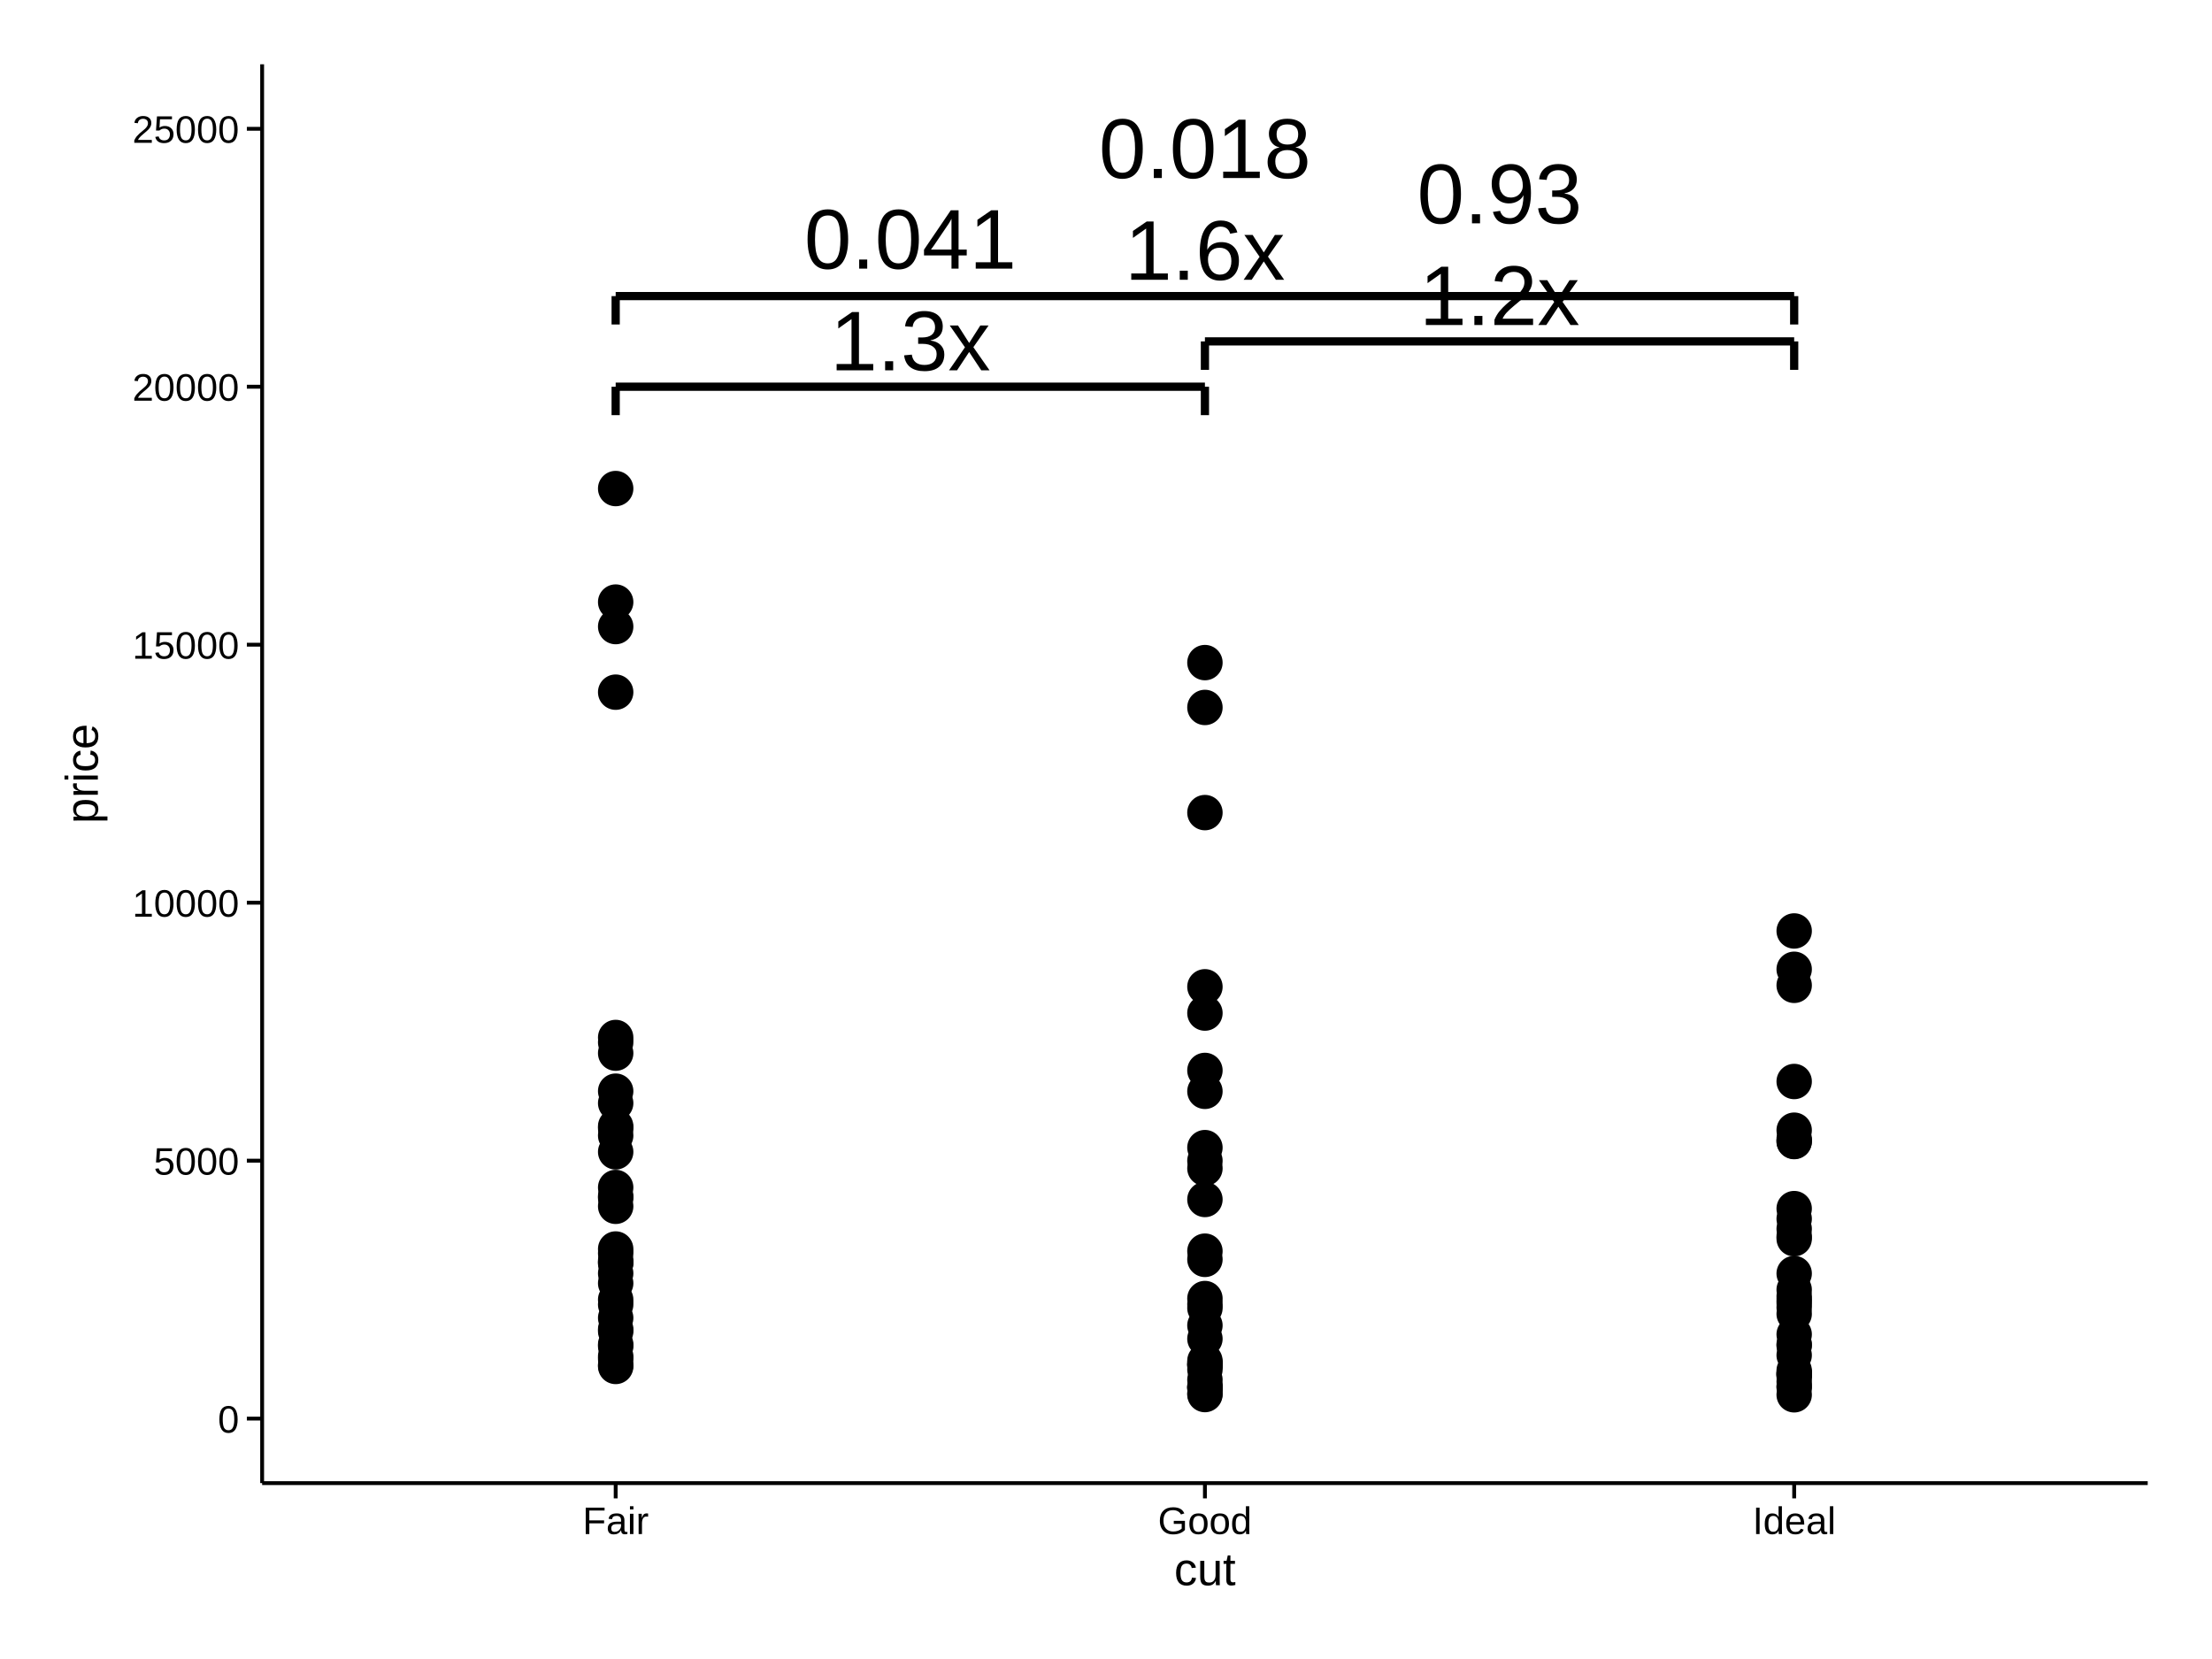
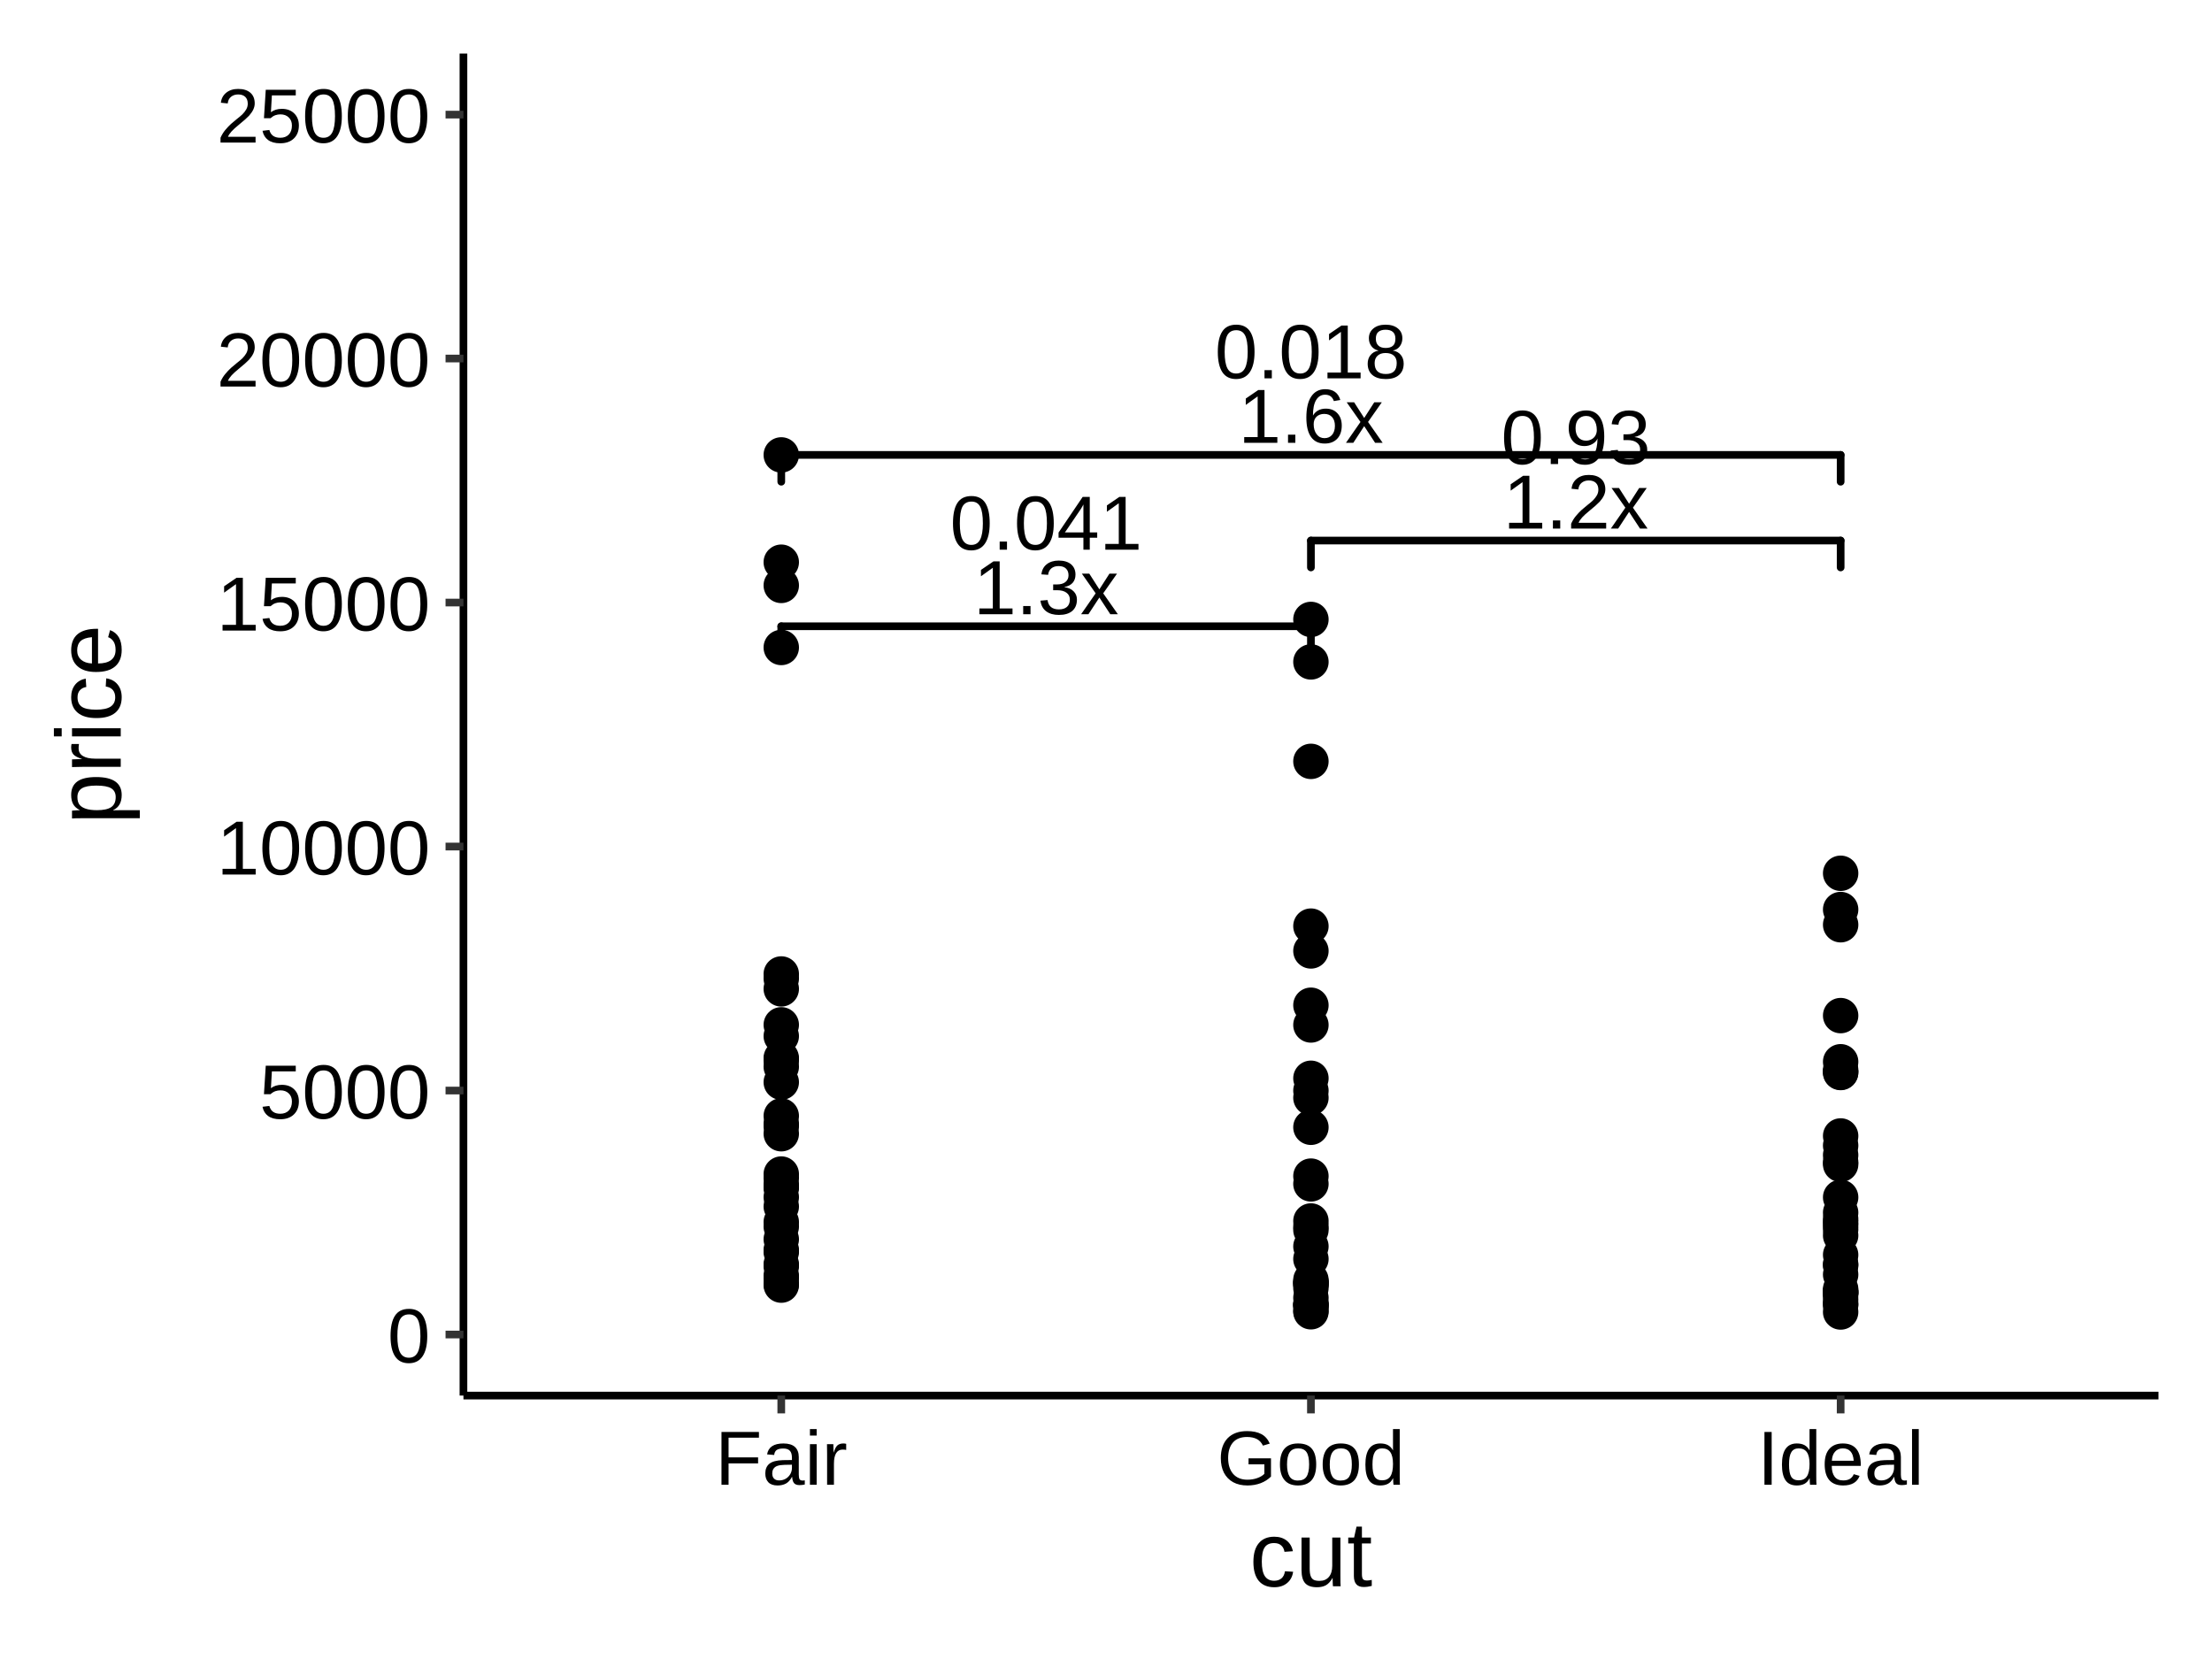
<svg xmlns="http://www.w3.org/2000/svg" class="svglite" width="288.00pt" height="216.00pt" viewBox="0 0 288.00 216.00">
  <defs>
    <style type="text/css">
    .svglite line, .svglite polyline, .svglite polygon, .svglite path, .svglite rect, .svglite circle {
      fill: none;
      stroke: #000000;
      stroke-linecap: round;
      stroke-linejoin: round;
      stroke-miterlimit: 10.00;
    }
    .svglite text {
      white-space: pre;
    }
  </style>
  </defs>
  <rect width="100%" height="100%" style="stroke: none; fill: none;" />
  <defs>
    <clipPath id="cpMC4wMHwyODguMDB8MC4wMHwyMTYuMDA=">
      <rect x="0.00" y="0.00" width="288.00" height="216.00" />
    </clipPath>
  </defs>
  <g clip-path="url(#cpMC4wMHwyODguMDB8MC4wMHwyMTYuMDA=)">
</g>
  <defs>
-     <clipPath id="cpMzQuMTN8Mjc5LjYzfDguMzd8MTkzLjEw">
-       <rect x="34.13" y="8.37" width="245.50" height="184.73" />
+     <clipPath id="cpNjAuMzR8MjgxLjAzfDYuOTd8MTgxLjcw">
+       <rect x="60.34" y="6.97" width="220.69" height="174.72" />
    </clipPath>
  </defs>
-   <g clip-path="url(#cpMzQuMTN8Mjc5LjYzfDguMzd8MTkzLjEw)">
-     <circle cx="80.16" cy="164.37" r="1.95" style="stroke-width: 0.71; fill: #000000;" />
-     <circle cx="156.88" cy="105.80" r="1.95" style="stroke-width: 0.71; fill: #000000;" />
-     <circle cx="233.60" cy="171.07" r="1.95" style="stroke-width: 0.71; fill: #000000;" />
-     <circle cx="233.60" cy="121.21" r="1.95" style="stroke-width: 0.71; fill: #000000;" />
-     <circle cx="233.60" cy="167.92" r="1.95" style="stroke-width: 0.71; fill: #000000;" />
-     <circle cx="80.16" cy="90.12" r="1.95" style="stroke-width: 0.71; fill: #000000;" />
-     <circle cx="156.88" cy="179.65" r="1.95" style="stroke-width: 0.71; fill: #000000;" />
-     <circle cx="156.88" cy="177.79" r="1.95" style="stroke-width: 0.71; fill: #000000;" />
-     <circle cx="233.60" cy="147.15" r="1.95" style="stroke-width: 0.71; fill: #000000;" />
-     <circle cx="80.16" cy="173.34" r="1.95" style="stroke-width: 0.71; fill: #000000;" />
-     <circle cx="156.88" cy="131.90" r="1.95" style="stroke-width: 0.71; fill: #000000;" />
-     <circle cx="80.16" cy="163.17" r="1.95" style="stroke-width: 0.71; fill: #000000;" />
-     <circle cx="233.60" cy="173.73" r="1.95" style="stroke-width: 0.71; fill: #000000;" />
-     <circle cx="233.60" cy="179.25" r="1.95" style="stroke-width: 0.71; fill: #000000;" />
-     <circle cx="156.88" cy="180.59" r="1.95" style="stroke-width: 0.71; fill: #000000;" />
-     <circle cx="156.88" cy="181.57" r="1.95" style="stroke-width: 0.71; fill: #000000;" />
-     <circle cx="233.60" cy="169.66" r="1.95" style="stroke-width: 0.71; fill: #000000;" />
-     <circle cx="80.16" cy="177.91" r="1.95" style="stroke-width: 0.71; fill: #000000;" />
-     <circle cx="233.60" cy="170.23" r="1.95" style="stroke-width: 0.71; fill: #000000;" />
-     <circle cx="80.16" cy="164.48" r="1.95" style="stroke-width: 0.71; fill: #000000;" />
-     <circle cx="156.88" cy="177.45" r="1.95" style="stroke-width: 0.71; fill: #000000;" />
-     <circle cx="156.88" cy="162.90" r="1.95" style="stroke-width: 0.71; fill: #000000;" />
-     <circle cx="80.16" cy="176.93" r="1.95" style="stroke-width: 0.71; fill: #000000;" />
-     <circle cx="156.88" cy="156.17" r="1.95" style="stroke-width: 0.71; fill: #000000;" />
-     <circle cx="80.16" cy="78.39" r="1.95" style="stroke-width: 0.71; fill: #000000;" />
-     <circle cx="233.60" cy="179.89" r="1.95" style="stroke-width: 0.71; fill: #000000;" />
-     <circle cx="156.88" cy="151.13" r="1.95" style="stroke-width: 0.71; fill: #000000;" />
-     <circle cx="80.16" cy="142.07" r="1.95" style="stroke-width: 0.71; fill: #000000;" />
-     <circle cx="233.60" cy="169.25" r="1.95" style="stroke-width: 0.71; fill: #000000;" />
-     <circle cx="80.16" cy="175.29" r="1.95" style="stroke-width: 0.71; fill: #000000;" />
-     <circle cx="233.60" cy="128.29" r="1.95" style="stroke-width: 0.71; fill: #000000;" />
-     <circle cx="80.16" cy="146.64" r="1.95" style="stroke-width: 0.71; fill: #000000;" />
-     <circle cx="156.88" cy="149.42" r="1.95" style="stroke-width: 0.71; fill: #000000;" />
-     <circle cx="156.88" cy="169.07" r="1.95" style="stroke-width: 0.71; fill: #000000;" />
-     <circle cx="233.60" cy="140.81" r="1.95" style="stroke-width: 0.71; fill: #000000;" />
-     <circle cx="80.16" cy="143.63" r="1.95" style="stroke-width: 0.71; fill: #000000;" />
-     <circle cx="233.60" cy="165.81" r="1.95" style="stroke-width: 0.71; fill: #000000;" />
-     <circle cx="233.60" cy="148.29" r="1.95" style="stroke-width: 0.71; fill: #000000;" />
-     <circle cx="233.60" cy="178.91" r="1.95" style="stroke-width: 0.71; fill: #000000;" />
-     <circle cx="80.16" cy="135.08" r="1.95" style="stroke-width: 0.71; fill: #000000;" />
-     <circle cx="233.60" cy="158.69" r="1.95" style="stroke-width: 0.71; fill: #000000;" />
-     <circle cx="156.88" cy="180.75" r="1.95" style="stroke-width: 0.71; fill: #000000;" />
-     <circle cx="80.16" cy="147.85" r="1.95" style="stroke-width: 0.71; fill: #000000;" />
-     <circle cx="156.88" cy="163.97" r="1.95" style="stroke-width: 0.71; fill: #000000;" />
-     <circle cx="80.16" cy="169.85" r="1.95" style="stroke-width: 0.71; fill: #000000;" />
-     <circle cx="80.16" cy="177.72" r="1.95" style="stroke-width: 0.71; fill: #000000;" />
-     <circle cx="233.60" cy="148.63" r="1.95" style="stroke-width: 0.71; fill: #000000;" />
-     <circle cx="80.16" cy="135.71" r="1.95" style="stroke-width: 0.71; fill: #000000;" />
-     <circle cx="233.60" cy="126.20" r="1.95" style="stroke-width: 0.71; fill: #000000;" />
-     <circle cx="156.88" cy="152.12" r="1.95" style="stroke-width: 0.71; fill: #000000;" />
-     <circle cx="156.88" cy="139.37" r="1.95" style="stroke-width: 0.71; fill: #000000;" />
-     <circle cx="80.16" cy="169.21" r="1.95" style="stroke-width: 0.71; fill: #000000;" />
-     <circle cx="156.88" cy="177.64" r="1.95" style="stroke-width: 0.71; fill: #000000;" />
-     <circle cx="233.60" cy="178.45" r="1.95" style="stroke-width: 0.71; fill: #000000;" />
-     <circle cx="80.16" cy="164.14" r="1.95" style="stroke-width: 0.71; fill: #000000;" />
-     <circle cx="156.88" cy="177.18" r="1.95" style="stroke-width: 0.71; fill: #000000;" />
-     <circle cx="233.60" cy="178.91" r="1.95" style="stroke-width: 0.71; fill: #000000;" />
-     <circle cx="80.16" cy="162.62" r="1.95" style="stroke-width: 0.71; fill: #000000;" />
-     <circle cx="80.16" cy="157.06" r="1.95" style="stroke-width: 0.71; fill: #000000;" />
-     <circle cx="233.60" cy="180.63" r="1.95" style="stroke-width: 0.71; fill: #000000;" />
-     <circle cx="156.88" cy="180.47" r="1.95" style="stroke-width: 0.71; fill: #000000;" />
-     <circle cx="156.88" cy="172.57" r="1.95" style="stroke-width: 0.71; fill: #000000;" />
-     <circle cx="80.16" cy="146.92" r="1.95" style="stroke-width: 0.71; fill: #000000;" />
-     <circle cx="80.16" cy="154.61" r="1.95" style="stroke-width: 0.71; fill: #000000;" />
-     <circle cx="80.16" cy="171.59" r="1.95" style="stroke-width: 0.71; fill: #000000;" />
-     <circle cx="80.16" cy="165.79" r="1.95" style="stroke-width: 0.71; fill: #000000;" />
-     <circle cx="233.60" cy="175.02" r="1.95" style="stroke-width: 0.71; fill: #000000;" />
-     <circle cx="80.16" cy="63.61" r="1.95" style="stroke-width: 0.71; fill: #000000;" />
-     <circle cx="156.88" cy="181.41" r="1.95" style="stroke-width: 0.71; fill: #000000;" />
-     <circle cx="80.16" cy="155.97" r="1.95" style="stroke-width: 0.71; fill: #000000;" />
-     <circle cx="233.60" cy="168.78" r="1.95" style="stroke-width: 0.71; fill: #000000;" />
-     <circle cx="156.88" cy="177.70" r="1.95" style="stroke-width: 0.71; fill: #000000;" />
-     <circle cx="233.60" cy="176.45" r="1.95" style="stroke-width: 0.71; fill: #000000;" />
-     <circle cx="156.88" cy="174.31" r="1.95" style="stroke-width: 0.71; fill: #000000;" />
-     <circle cx="156.88" cy="169.82" r="1.95" style="stroke-width: 0.71; fill: #000000;" />
-     <circle cx="80.16" cy="173.06" r="1.95" style="stroke-width: 0.71; fill: #000000;" />
-     <circle cx="80.16" cy="167.08" r="1.95" style="stroke-width: 0.71; fill: #000000;" />
-     <circle cx="233.60" cy="160.96" r="1.95" style="stroke-width: 0.71; fill: #000000;" />
-     <circle cx="80.16" cy="149.97" r="1.95" style="stroke-width: 0.71; fill: #000000;" />
-     <circle cx="233.60" cy="157.36" r="1.95" style="stroke-width: 0.71; fill: #000000;" />
-     <circle cx="156.88" cy="178.30" r="1.95" style="stroke-width: 0.71; fill: #000000;" />
-     <circle cx="156.88" cy="170.31" r="1.95" style="stroke-width: 0.71; fill: #000000;" />
-     <circle cx="233.60" cy="161.28" r="1.95" style="stroke-width: 0.71; fill: #000000;" />
-     <circle cx="233.60" cy="175.20" r="1.95" style="stroke-width: 0.71; fill: #000000;" />
-     <circle cx="80.16" cy="137.12" r="1.95" style="stroke-width: 0.71; fill: #000000;" />
-     <circle cx="233.60" cy="178.72" r="1.95" style="stroke-width: 0.71; fill: #000000;" />
-     <circle cx="156.88" cy="180.70" r="1.95" style="stroke-width: 0.71; fill: #000000;" />
-     <circle cx="233.60" cy="180.49" r="1.95" style="stroke-width: 0.71; fill: #000000;" />
-     <circle cx="80.16" cy="176.59" r="1.95" style="stroke-width: 0.71; fill: #000000;" />
-     <circle cx="233.60" cy="160.00" r="1.95" style="stroke-width: 0.71; fill: #000000;" />
-     <circle cx="156.88" cy="128.48" r="1.95" style="stroke-width: 0.71; fill: #000000;" />
-     <circle cx="156.88" cy="86.27" r="1.95" style="stroke-width: 0.71; fill: #000000;" />
-     <circle cx="233.60" cy="148.59" r="1.95" style="stroke-width: 0.71; fill: #000000;" />
-     <circle cx="233.60" cy="181.60" r="1.95" style="stroke-width: 0.71; fill: #000000;" />
-     <circle cx="80.16" cy="175.03" r="1.95" style="stroke-width: 0.71; fill: #000000;" />
-     <circle cx="233.60" cy="178.97" r="1.95" style="stroke-width: 0.71; fill: #000000;" />
-     <circle cx="156.88" cy="92.11" r="1.95" style="stroke-width: 0.71; fill: #000000;" />
-     <circle cx="80.16" cy="155.74" r="1.95" style="stroke-width: 0.71; fill: #000000;" />
-     <circle cx="80.16" cy="81.58" r="1.95" style="stroke-width: 0.71; fill: #000000;" />
-     <circle cx="156.88" cy="142.09" r="1.95" style="stroke-width: 0.71; fill: #000000;" />
-     <line x1="80.16" y1="50.35" x2="156.88" y2="50.35" style="stroke-width: 1.07; stroke-linecap: butt;" />
-     <line x1="156.88" y1="44.45" x2="233.60" y2="44.45" style="stroke-width: 1.07; stroke-linecap: butt;" />
-     <line x1="80.16" y1="38.55" x2="233.60" y2="38.55" style="stroke-width: 1.07; stroke-linecap: butt;" />
-     <line x1="80.16" y1="50.35" x2="80.16" y2="54.05" style="stroke-width: 1.07; stroke-linecap: butt;" />
-     <line x1="156.88" y1="44.45" x2="156.88" y2="48.15" style="stroke-width: 1.07; stroke-linecap: butt;" />
-     <line x1="80.16" y1="38.55" x2="80.16" y2="42.25" style="stroke-width: 1.07; stroke-linecap: butt;" />
-     <line x1="156.88" y1="50.35" x2="156.88" y2="54.05" style="stroke-width: 1.07; stroke-linecap: butt;" />
-     <line x1="233.60" y1="44.45" x2="233.60" y2="48.15" style="stroke-width: 1.07; stroke-linecap: butt;" />
-     <line x1="233.60" y1="38.55" x2="233.60" y2="42.25" style="stroke-width: 1.07; stroke-linecap: butt;" />
-     <text x="118.52" y="34.98" text-anchor="middle" style="font-size: 11.04px; font-family: &quot;Liberation Sans&quot;;" textLength="31.59px" lengthAdjust="spacingAndGlyphs">0.041</text>
-     <text x="118.52" y="48.22" text-anchor="middle" style="font-size: 11.04px; font-family: &quot;Liberation Sans&quot;;" textLength="24.08px" lengthAdjust="spacingAndGlyphs">1.3x</text>
-     <text x="195.24" y="29.08" text-anchor="middle" style="font-size: 11.04px; font-family: &quot;Liberation Sans&quot;;" textLength="24.57px" lengthAdjust="spacingAndGlyphs">0.93</text>
-     <text x="195.24" y="42.32" text-anchor="middle" style="font-size: 11.04px; font-family: &quot;Liberation Sans&quot;;" textLength="24.08px" lengthAdjust="spacingAndGlyphs">1.2x</text>
-     <text x="156.88" y="23.18" text-anchor="middle" style="font-size: 11.04px; font-family: &quot;Liberation Sans&quot;;" textLength="31.59px" lengthAdjust="spacingAndGlyphs">0.018</text>
-     <text x="156.88" y="36.43" text-anchor="middle" style="font-size: 11.04px; font-family: &quot;Liberation Sans&quot;;" textLength="24.08px" lengthAdjust="spacingAndGlyphs">1.6x</text>
+   <g clip-path="url(#cpNjAuMzR8MjgxLjAzfDYuOTd8MTgxLjcw)">
+     <circle cx="101.72" cy="154.52" r="1.95" style="stroke-width: 0.71; fill: #000000;" />
+     <circle cx="170.68" cy="99.13" r="1.95" style="stroke-width: 0.71; fill: #000000;" />
+     <circle cx="239.65" cy="160.86" r="1.95" style="stroke-width: 0.71; fill: #000000;" />
+     <circle cx="239.65" cy="113.70" r="1.95" style="stroke-width: 0.71; fill: #000000;" />
+     <circle cx="239.65" cy="157.88" r="1.95" style="stroke-width: 0.71; fill: #000000;" />
+     <circle cx="101.72" cy="84.30" r="1.95" style="stroke-width: 0.71; fill: #000000;" />
+     <circle cx="170.68" cy="168.98" r="1.95" style="stroke-width: 0.71; fill: #000000;" />
+     <circle cx="170.68" cy="167.22" r="1.95" style="stroke-width: 0.71; fill: #000000;" />
+     <circle cx="239.65" cy="138.24" r="1.95" style="stroke-width: 0.71; fill: #000000;" />
+     <circle cx="101.72" cy="163.01" r="1.95" style="stroke-width: 0.71; fill: #000000;" />
+     <circle cx="170.68" cy="123.81" r="1.95" style="stroke-width: 0.71; fill: #000000;" />
+     <circle cx="101.72" cy="153.39" r="1.95" style="stroke-width: 0.71; fill: #000000;" />
+     <circle cx="239.65" cy="163.38" r="1.95" style="stroke-width: 0.71; fill: #000000;" />
+     <circle cx="239.65" cy="168.60" r="1.95" style="stroke-width: 0.71; fill: #000000;" />
+     <circle cx="170.68" cy="169.87" r="1.95" style="stroke-width: 0.71; fill: #000000;" />
+     <circle cx="170.68" cy="170.79" r="1.95" style="stroke-width: 0.71; fill: #000000;" />
+     <circle cx="239.65" cy="159.53" r="1.95" style="stroke-width: 0.71; fill: #000000;" />
+     <circle cx="101.72" cy="167.32" r="1.95" style="stroke-width: 0.71; fill: #000000;" />
+     <circle cx="239.65" cy="160.06" r="1.95" style="stroke-width: 0.71; fill: #000000;" />
+     <circle cx="101.72" cy="154.62" r="1.95" style="stroke-width: 0.71; fill: #000000;" />
+     <circle cx="170.68" cy="166.89" r="1.95" style="stroke-width: 0.71; fill: #000000;" />
+     <circle cx="170.68" cy="153.13" r="1.95" style="stroke-width: 0.71; fill: #000000;" />
+     <circle cx="101.72" cy="166.40" r="1.95" style="stroke-width: 0.71; fill: #000000;" />
+     <circle cx="170.68" cy="146.77" r="1.95" style="stroke-width: 0.71; fill: #000000;" />
+     <circle cx="101.72" cy="73.20" r="1.95" style="stroke-width: 0.71; fill: #000000;" />
+     <circle cx="239.65" cy="169.20" r="1.95" style="stroke-width: 0.71; fill: #000000;" />
+     <circle cx="170.68" cy="142.00" r="1.95" style="stroke-width: 0.71; fill: #000000;" />
+     <circle cx="101.72" cy="133.43" r="1.95" style="stroke-width: 0.71; fill: #000000;" />
+     <circle cx="239.65" cy="159.14" r="1.95" style="stroke-width: 0.71; fill: #000000;" />
+     <circle cx="101.72" cy="164.85" r="1.95" style="stroke-width: 0.71; fill: #000000;" />
+     <circle cx="239.65" cy="120.40" r="1.95" style="stroke-width: 0.71; fill: #000000;" />
+     <circle cx="101.72" cy="137.75" r="1.95" style="stroke-width: 0.71; fill: #000000;" />
+     <circle cx="170.68" cy="140.39" r="1.95" style="stroke-width: 0.71; fill: #000000;" />
+     <circle cx="170.68" cy="158.97" r="1.95" style="stroke-width: 0.71; fill: #000000;" />
+     <circle cx="239.65" cy="132.23" r="1.95" style="stroke-width: 0.71; fill: #000000;" />
+     <circle cx="101.72" cy="134.90" r="1.95" style="stroke-width: 0.71; fill: #000000;" />
+     <circle cx="239.65" cy="155.89" r="1.95" style="stroke-width: 0.71; fill: #000000;" />
+     <circle cx="239.65" cy="139.31" r="1.95" style="stroke-width: 0.71; fill: #000000;" />
+     <circle cx="239.65" cy="168.27" r="1.95" style="stroke-width: 0.71; fill: #000000;" />
+     <circle cx="101.72" cy="126.81" r="1.95" style="stroke-width: 0.71; fill: #000000;" />
+     <circle cx="239.65" cy="149.15" r="1.95" style="stroke-width: 0.71; fill: #000000;" />
+     <circle cx="170.68" cy="170.01" r="1.95" style="stroke-width: 0.71; fill: #000000;" />
+     <circle cx="101.72" cy="138.89" r="1.95" style="stroke-width: 0.71; fill: #000000;" />
+     <circle cx="170.68" cy="154.14" r="1.95" style="stroke-width: 0.71; fill: #000000;" />
+     <circle cx="101.72" cy="159.71" r="1.95" style="stroke-width: 0.71; fill: #000000;" />
+     <circle cx="101.72" cy="167.15" r="1.95" style="stroke-width: 0.71; fill: #000000;" />
+     <circle cx="239.65" cy="139.64" r="1.95" style="stroke-width: 0.71; fill: #000000;" />
+     <circle cx="101.72" cy="127.41" r="1.95" style="stroke-width: 0.71; fill: #000000;" />
+     <circle cx="239.65" cy="118.42" r="1.95" style="stroke-width: 0.71; fill: #000000;" />
+     <circle cx="170.68" cy="142.93" r="1.95" style="stroke-width: 0.71; fill: #000000;" />
+     <circle cx="170.68" cy="130.88" r="1.95" style="stroke-width: 0.71; fill: #000000;" />
+     <circle cx="101.72" cy="159.10" r="1.95" style="stroke-width: 0.71; fill: #000000;" />
+     <circle cx="170.68" cy="167.07" r="1.95" style="stroke-width: 0.71; fill: #000000;" />
+     <circle cx="239.65" cy="167.84" r="1.95" style="stroke-width: 0.71; fill: #000000;" />
+     <circle cx="101.72" cy="154.30" r="1.95" style="stroke-width: 0.71; fill: #000000;" />
+     <circle cx="170.68" cy="166.64" r="1.95" style="stroke-width: 0.71; fill: #000000;" />
+     <circle cx="239.65" cy="168.27" r="1.95" style="stroke-width: 0.71; fill: #000000;" />
+     <circle cx="101.72" cy="152.86" r="1.95" style="stroke-width: 0.71; fill: #000000;" />
+     <circle cx="101.72" cy="147.61" r="1.95" style="stroke-width: 0.71; fill: #000000;" />
+     <circle cx="239.65" cy="169.90" r="1.95" style="stroke-width: 0.71; fill: #000000;" />
+     <circle cx="170.68" cy="169.75" r="1.95" style="stroke-width: 0.71; fill: #000000;" />
+     <circle cx="170.68" cy="162.28" r="1.95" style="stroke-width: 0.71; fill: #000000;" />
+     <circle cx="101.72" cy="138.02" r="1.95" style="stroke-width: 0.71; fill: #000000;" />
+     <circle cx="101.72" cy="145.29" r="1.95" style="stroke-width: 0.71; fill: #000000;" />
+     <circle cx="101.72" cy="161.35" r="1.95" style="stroke-width: 0.71; fill: #000000;" />
+     <circle cx="101.72" cy="155.87" r="1.95" style="stroke-width: 0.71; fill: #000000;" />
+     <circle cx="239.65" cy="164.59" r="1.95" style="stroke-width: 0.71; fill: #000000;" />
+     <circle cx="101.72" cy="59.23" r="1.95" style="stroke-width: 0.71; fill: #000000;" />
+     <circle cx="170.68" cy="170.63" r="1.95" style="stroke-width: 0.71; fill: #000000;" />
+     <circle cx="101.72" cy="146.58" r="1.95" style="stroke-width: 0.71; fill: #000000;" />
+     <circle cx="239.65" cy="158.70" r="1.95" style="stroke-width: 0.71; fill: #000000;" />
+     <circle cx="170.68" cy="167.13" r="1.95" style="stroke-width: 0.71; fill: #000000;" />
+     <circle cx="239.65" cy="165.95" r="1.95" style="stroke-width: 0.71; fill: #000000;" />
+     <circle cx="170.68" cy="163.92" r="1.95" style="stroke-width: 0.71; fill: #000000;" />
+     <circle cx="170.68" cy="159.68" r="1.95" style="stroke-width: 0.71; fill: #000000;" />
+     <circle cx="101.72" cy="162.74" r="1.95" style="stroke-width: 0.71; fill: #000000;" />
+     <circle cx="101.72" cy="157.09" r="1.95" style="stroke-width: 0.71; fill: #000000;" />
+     <circle cx="239.65" cy="151.29" r="1.95" style="stroke-width: 0.71; fill: #000000;" />
+     <circle cx="101.72" cy="140.90" r="1.95" style="stroke-width: 0.71; fill: #000000;" />
+     <circle cx="239.65" cy="147.90" r="1.95" style="stroke-width: 0.71; fill: #000000;" />
+     <circle cx="170.68" cy="167.69" r="1.95" style="stroke-width: 0.71; fill: #000000;" />
+     <circle cx="170.68" cy="160.14" r="1.95" style="stroke-width: 0.71; fill: #000000;" />
+     <circle cx="239.65" cy="151.60" r="1.95" style="stroke-width: 0.71; fill: #000000;" />
+     <circle cx="239.65" cy="164.76" r="1.95" style="stroke-width: 0.71; fill: #000000;" />
+     <circle cx="101.72" cy="128.75" r="1.95" style="stroke-width: 0.71; fill: #000000;" />
+     <circle cx="239.65" cy="168.09" r="1.95" style="stroke-width: 0.71; fill: #000000;" />
+     <circle cx="170.68" cy="169.97" r="1.95" style="stroke-width: 0.71; fill: #000000;" />
+     <circle cx="239.65" cy="169.76" r="1.95" style="stroke-width: 0.71; fill: #000000;" />
+     <circle cx="101.72" cy="166.08" r="1.95" style="stroke-width: 0.71; fill: #000000;" />
+     <circle cx="239.65" cy="150.39" r="1.95" style="stroke-width: 0.71; fill: #000000;" />
+     <circle cx="170.68" cy="120.58" r="1.95" style="stroke-width: 0.71; fill: #000000;" />
+     <circle cx="170.68" cy="80.65" r="1.95" style="stroke-width: 0.71; fill: #000000;" />
+     <circle cx="239.65" cy="139.60" r="1.95" style="stroke-width: 0.71; fill: #000000;" />
+     <circle cx="239.65" cy="170.82" r="1.95" style="stroke-width: 0.71; fill: #000000;" />
+     <circle cx="101.72" cy="164.61" r="1.95" style="stroke-width: 0.71; fill: #000000;" />
+     <circle cx="239.65" cy="168.33" r="1.95" style="stroke-width: 0.71; fill: #000000;" />
+     <circle cx="170.68" cy="86.18" r="1.95" style="stroke-width: 0.71; fill: #000000;" />
+     <circle cx="101.72" cy="146.36" r="1.95" style="stroke-width: 0.71; fill: #000000;" />
+     <circle cx="101.72" cy="76.22" r="1.95" style="stroke-width: 0.71; fill: #000000;" />
+     <circle cx="170.68" cy="133.45" r="1.95" style="stroke-width: 0.71; fill: #000000;" />
+     <line x1="101.72" y1="81.54" x2="170.68" y2="81.54" style="stroke-width: 1.00;" />
+     <line x1="170.68" y1="70.38" x2="239.65" y2="70.38" style="stroke-width: 1.00;" />
+     <line x1="101.72" y1="59.23" x2="239.65" y2="59.23" style="stroke-width: 1.00;" />
+     <line x1="101.72" y1="81.54" x2="101.72" y2="85.04" style="stroke-width: 1.00;" />
+     <line x1="170.68" y1="70.38" x2="170.68" y2="73.88" style="stroke-width: 1.00;" />
+     <line x1="101.72" y1="59.23" x2="101.72" y2="62.72" style="stroke-width: 1.00;" />
+     <line x1="170.68" y1="81.54" x2="170.68" y2="85.04" style="stroke-width: 1.00;" />
+     <line x1="239.65" y1="70.38" x2="239.65" y2="73.88" style="stroke-width: 1.00;" />
+     <line x1="239.65" y1="59.23" x2="239.65" y2="62.72" style="stroke-width: 1.00;" />
+     <text x="136.20" y="71.57" text-anchor="middle" style="font-size: 10.00px; font-family: &quot;Liberation Sans&quot;;" textLength="28.64px" lengthAdjust="spacingAndGlyphs">0.041</text>
+     <text x="136.20" y="79.97" text-anchor="middle" style="font-size: 10.00px; font-family: &quot;Liberation Sans&quot;;" textLength="21.83px" lengthAdjust="spacingAndGlyphs">1.3x</text>
+     <text x="205.17" y="60.42" text-anchor="middle" style="font-size: 10.00px; font-family: &quot;Liberation Sans&quot;;" textLength="22.28px" lengthAdjust="spacingAndGlyphs">0.93</text>
+     <text x="205.17" y="68.82" text-anchor="middle" style="font-size: 10.00px; font-family: &quot;Liberation Sans&quot;;" textLength="21.83px" lengthAdjust="spacingAndGlyphs">1.2x</text>
+     <text x="170.68" y="49.26" text-anchor="middle" style="font-size: 10.00px; font-family: &quot;Liberation Sans&quot;;" textLength="28.64px" lengthAdjust="spacingAndGlyphs">0.018</text>
+     <text x="170.68" y="57.66" text-anchor="middle" style="font-size: 10.00px; font-family: &quot;Liberation Sans&quot;;" textLength="21.83px" lengthAdjust="spacingAndGlyphs">1.6x</text>
  </g>
  <g clip-path="url(#cpMC4wMHwyODguMDB8MC4wMHwyMTYuMDA=)">
-     <polyline points="34.13,193.10 34.13,8.37 " style="stroke-width: 0.50; stroke-linecap: butt;" />
-     <text x="31.14" y="186.53" text-anchor="end" style="font-size: 5.00px; font-family: &quot;Liberation Sans&quot;;" textLength="3.18px" lengthAdjust="spacingAndGlyphs">0</text>
-     <text x="31.14" y="152.94" text-anchor="end" style="font-size: 5.00px; font-family: &quot;Liberation Sans&quot;;" textLength="12.73px" lengthAdjust="spacingAndGlyphs">5000</text>
-     <text x="31.14" y="119.35" text-anchor="end" style="font-size: 5.00px; font-family: &quot;Liberation Sans&quot;;" textLength="15.91px" lengthAdjust="spacingAndGlyphs">10000</text>
-     <text x="31.14" y="85.76" text-anchor="end" style="font-size: 5.00px; font-family: &quot;Liberation Sans&quot;;" textLength="15.91px" lengthAdjust="spacingAndGlyphs">15000</text>
-     <text x="31.14" y="52.17" text-anchor="end" style="font-size: 5.00px; font-family: &quot;Liberation Sans&quot;;" textLength="15.91px" lengthAdjust="spacingAndGlyphs">20000</text>
-     <text x="31.14" y="18.59" text-anchor="end" style="font-size: 5.00px; font-family: &quot;Liberation Sans&quot;;" textLength="15.91px" lengthAdjust="spacingAndGlyphs">25000</text>
-     <polyline points="32.14,184.70 34.13,184.70 " style="stroke-width: 0.50; stroke-linecap: butt;" />
-     <polyline points="32.14,151.12 34.13,151.12 " style="stroke-width: 0.50; stroke-linecap: butt;" />
-     <polyline points="32.14,117.53 34.13,117.53 " style="stroke-width: 0.50; stroke-linecap: butt;" />
-     <polyline points="32.14,83.94 34.13,83.94 " style="stroke-width: 0.50; stroke-linecap: butt;" />
-     <polyline points="32.14,50.35 34.13,50.35 " style="stroke-width: 0.50; stroke-linecap: butt;" />
-     <polyline points="32.14,16.77 34.13,16.77 " style="stroke-width: 0.50; stroke-linecap: butt;" />
-     <polyline points="34.13,193.10 279.63,193.10 " style="stroke-width: 0.50; stroke-linecap: butt;" />
-     <polyline points="80.16,195.09 80.16,193.10 " style="stroke-width: 0.50; stroke-linecap: butt;" />
-     <polyline points="156.88,195.09 156.88,193.10 " style="stroke-width: 0.50; stroke-linecap: butt;" />
-     <polyline points="233.60,195.09 233.60,193.10 " style="stroke-width: 0.50; stroke-linecap: butt;" />
-     <text x="80.16" y="199.73" text-anchor="middle" style="font-size: 5.00px; font-family: &quot;Liberation Sans&quot;;" textLength="8.91px" lengthAdjust="spacingAndGlyphs">Fair</text>
-     <text x="156.88" y="199.73" text-anchor="middle" style="font-size: 5.00px; font-family: &quot;Liberation Sans&quot;;" textLength="13.17px" lengthAdjust="spacingAndGlyphs">Good</text>
-     <text x="233.60" y="199.73" text-anchor="middle" style="font-size: 5.00px; font-family: &quot;Liberation Sans&quot;;" textLength="12.18px" lengthAdjust="spacingAndGlyphs">Ideal</text>
-     <text x="156.88" y="206.39" text-anchor="middle" style="font-size: 6.00px; font-family: &quot;Liberation Sans&quot;;" textLength="9.45px" lengthAdjust="spacingAndGlyphs">cut</text>
-     <text transform="translate(12.74,100.73) rotate(-90)" text-anchor="middle" style="font-size: 6.00px; font-family: &quot;Liberation Sans&quot;;" textLength="14.92px" lengthAdjust="spacingAndGlyphs">price</text>
+     <polyline points="60.34,181.70 60.34,6.97 " style="stroke-width: 1.00; stroke-linecap: butt;" />
+     <text x="56.02" y="177.40" text-anchor="end" style="font-size: 10.00px; font-family: &quot;Liberation Sans&quot;;" textLength="6.36px" lengthAdjust="spacingAndGlyphs">0</text>
+     <text x="56.02" y="145.63" text-anchor="end" style="font-size: 10.00px; font-family: &quot;Liberation Sans&quot;;" textLength="25.46px" lengthAdjust="spacingAndGlyphs">5000</text>
+     <text x="56.02" y="113.87" text-anchor="end" style="font-size: 10.00px; font-family: &quot;Liberation Sans&quot;;" textLength="31.82px" lengthAdjust="spacingAndGlyphs">10000</text>
+     <text x="56.02" y="82.10" text-anchor="end" style="font-size: 10.00px; font-family: &quot;Liberation Sans&quot;;" textLength="31.82px" lengthAdjust="spacingAndGlyphs">15000</text>
+     <text x="56.02" y="50.33" text-anchor="end" style="font-size: 10.00px; font-family: &quot;Liberation Sans&quot;;" textLength="31.82px" lengthAdjust="spacingAndGlyphs">20000</text>
+     <text x="56.02" y="18.56" text-anchor="end" style="font-size: 10.00px; font-family: &quot;Liberation Sans&quot;;" textLength="31.82px" lengthAdjust="spacingAndGlyphs">25000</text>
+     <polyline points="58.01,173.75 60.34,173.75 " style="stroke-width: 1.00; stroke: #333333; stroke-linecap: butt;" />
+     <polyline points="58.01,141.99 60.34,141.99 " style="stroke-width: 1.00; stroke: #333333; stroke-linecap: butt;" />
+     <polyline points="58.01,110.22 60.34,110.22 " style="stroke-width: 1.00; stroke: #333333; stroke-linecap: butt;" />
+     <polyline points="58.01,78.45 60.34,78.45 " style="stroke-width: 1.00; stroke: #333333; stroke-linecap: butt;" />
+     <polyline points="58.01,46.68 60.34,46.68 " style="stroke-width: 1.00; stroke: #333333; stroke-linecap: butt;" />
+     <polyline points="58.01,14.92 60.34,14.92 " style="stroke-width: 1.00; stroke: #333333; stroke-linecap: butt;" />
+     <polyline points="60.34,181.70 281.03,181.70 " style="stroke-width: 1.00; stroke-linecap: butt;" />
+     <polyline points="101.72,184.02 101.72,181.70 " style="stroke-width: 1.00; stroke: #333333; stroke-linecap: butt;" />
+     <polyline points="170.68,184.02 170.68,181.70 " style="stroke-width: 1.00; stroke: #333333; stroke-linecap: butt;" />
+     <polyline points="239.65,184.02 239.65,181.70 " style="stroke-width: 1.00; stroke: #333333; stroke-linecap: butt;" />
+     <text x="101.72" y="193.31" text-anchor="middle" style="font-size: 10.00px; font-family: &quot;Liberation Sans&quot;;" textLength="17.86px" lengthAdjust="spacingAndGlyphs">Fair</text>
+     <text x="170.68" y="193.31" text-anchor="middle" style="font-size: 10.00px; font-family: &quot;Liberation Sans&quot;;" textLength="26.34px" lengthAdjust="spacingAndGlyphs">Good</text>
+     <text x="239.65" y="193.31" text-anchor="middle" style="font-size: 10.00px; font-family: &quot;Liberation Sans&quot;;" textLength="24.36px" lengthAdjust="spacingAndGlyphs">Ideal</text>
+     <text x="170.68" y="206.53" text-anchor="middle" style="font-size: 12.00px; font-family: &quot;Liberation Sans&quot;;" textLength="18.92px" lengthAdjust="spacingAndGlyphs">cut</text>
+     <text transform="translate(15.72,94.34) rotate(-90)" text-anchor="middle" style="font-size: 12.00px; font-family: &quot;Liberation Sans&quot;;" textLength="29.87px" lengthAdjust="spacingAndGlyphs">price</text>
  </g>
</svg>
